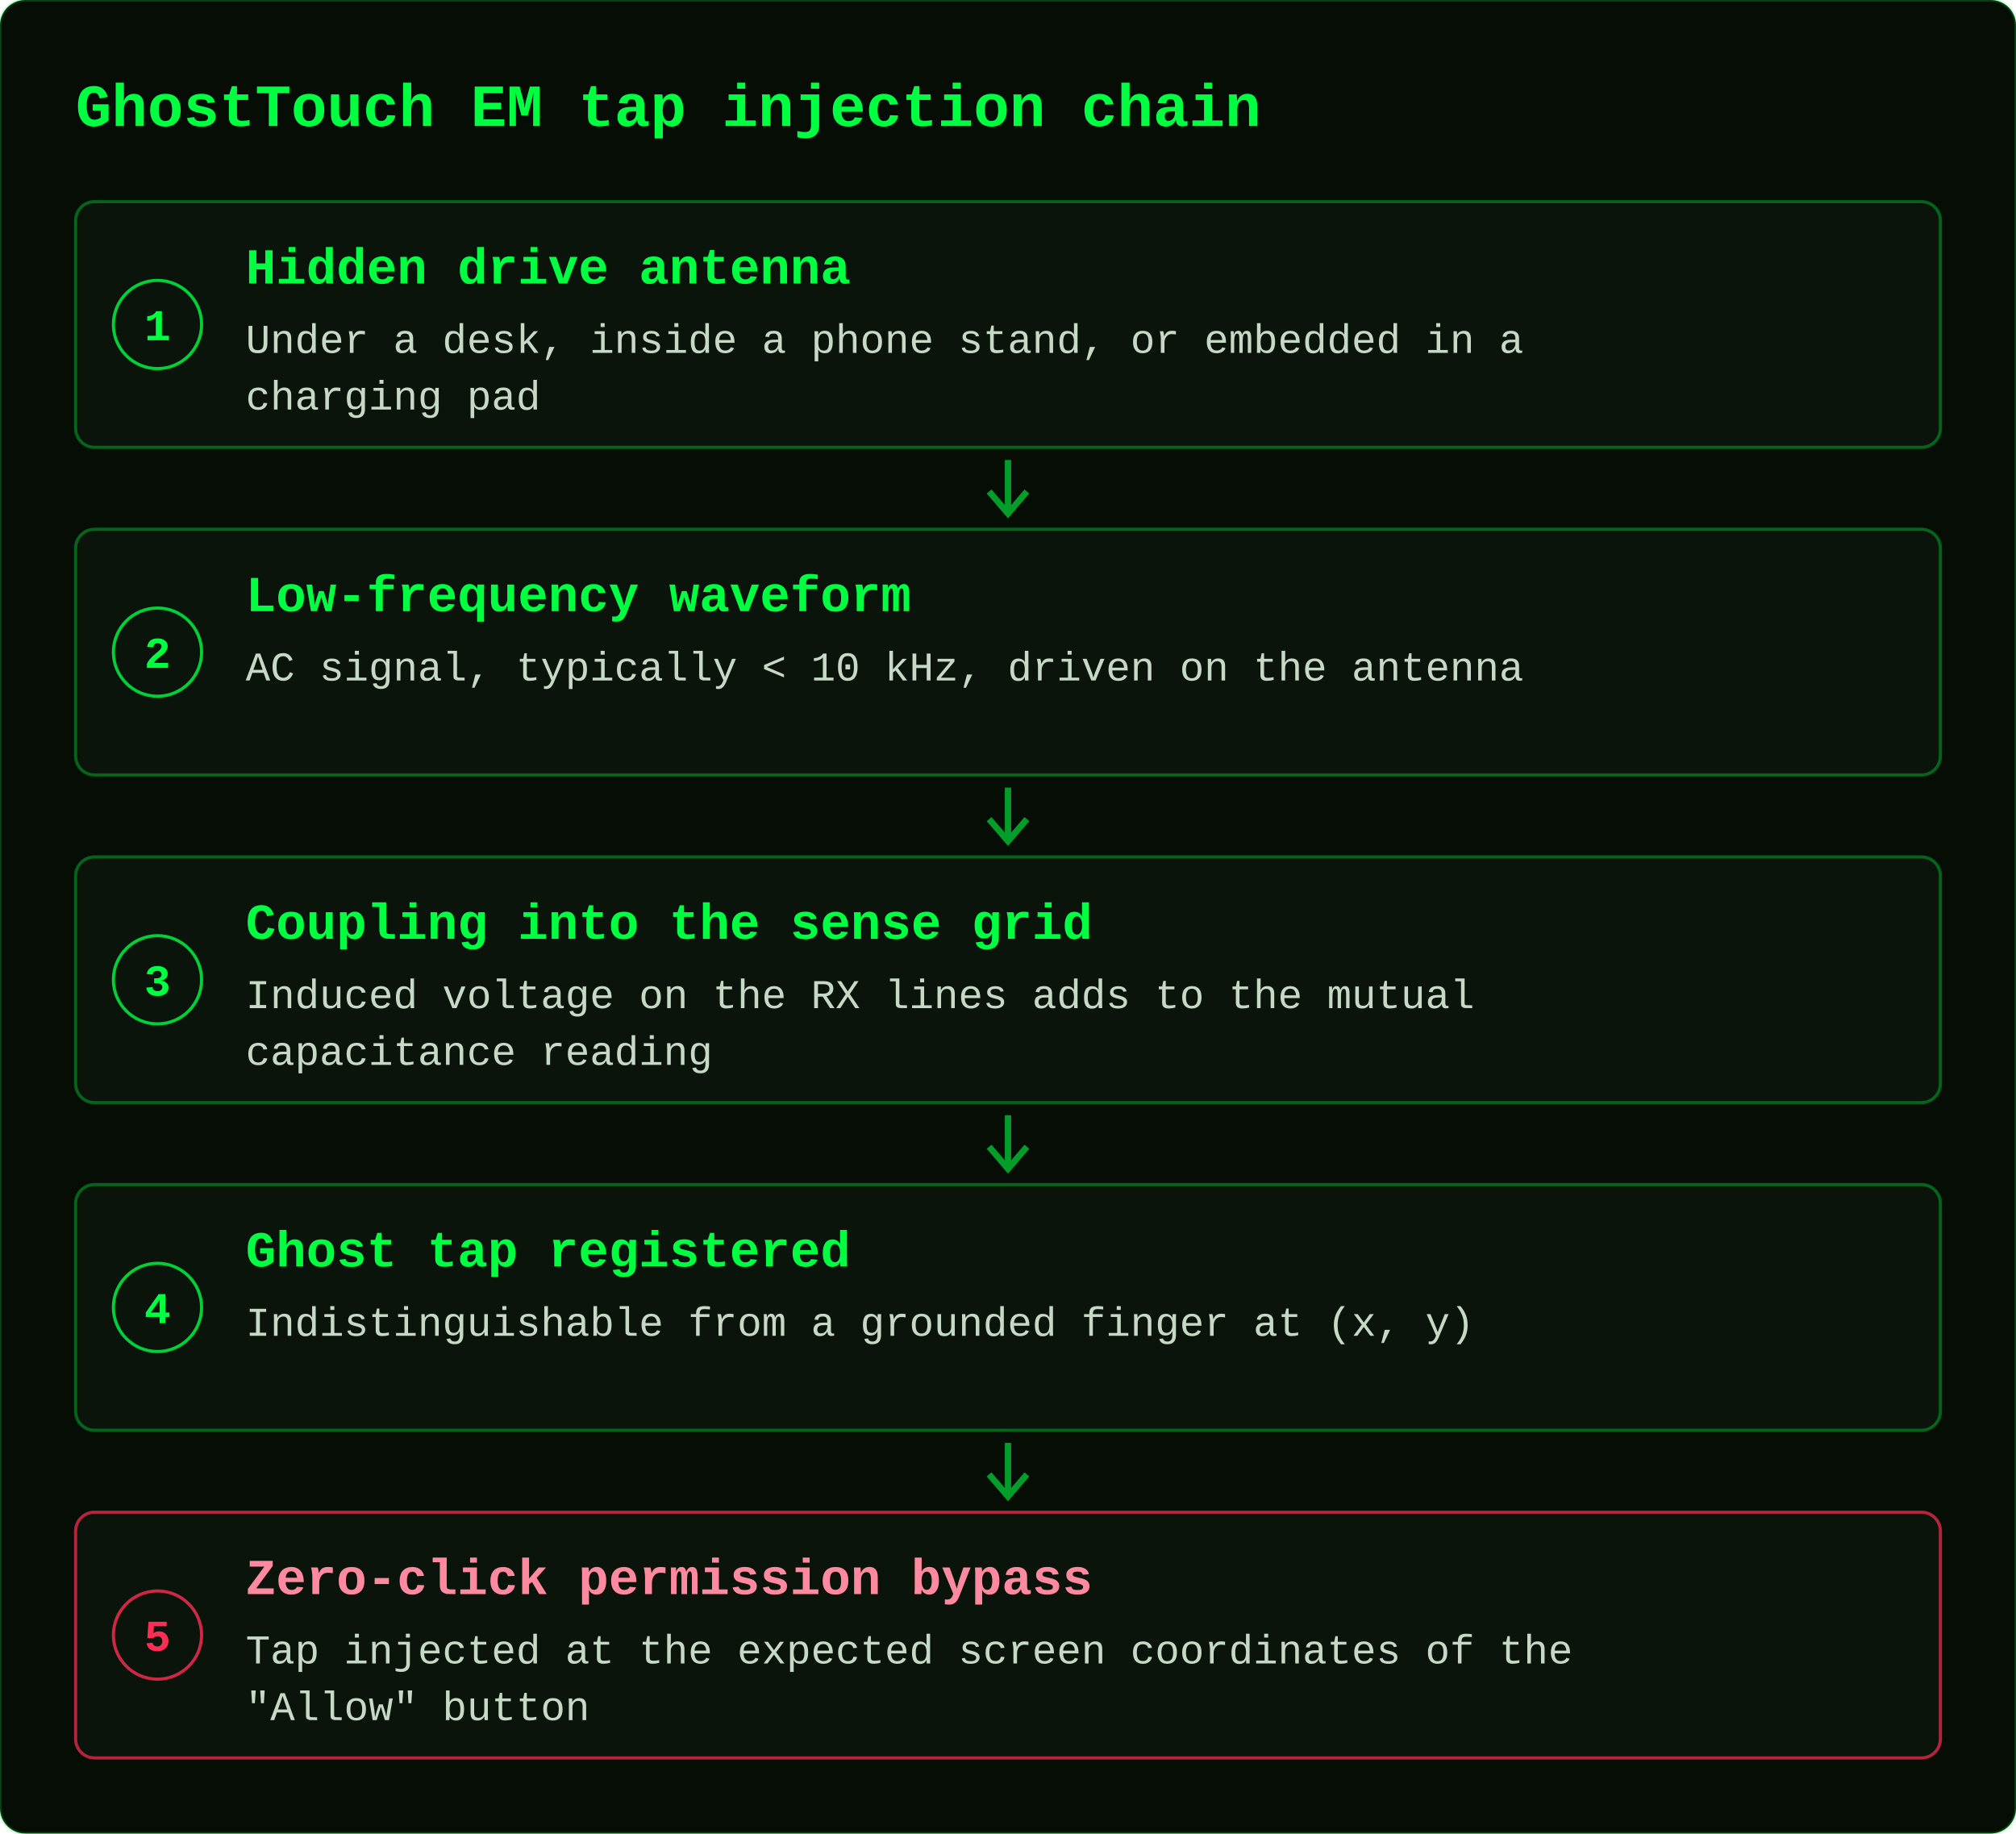
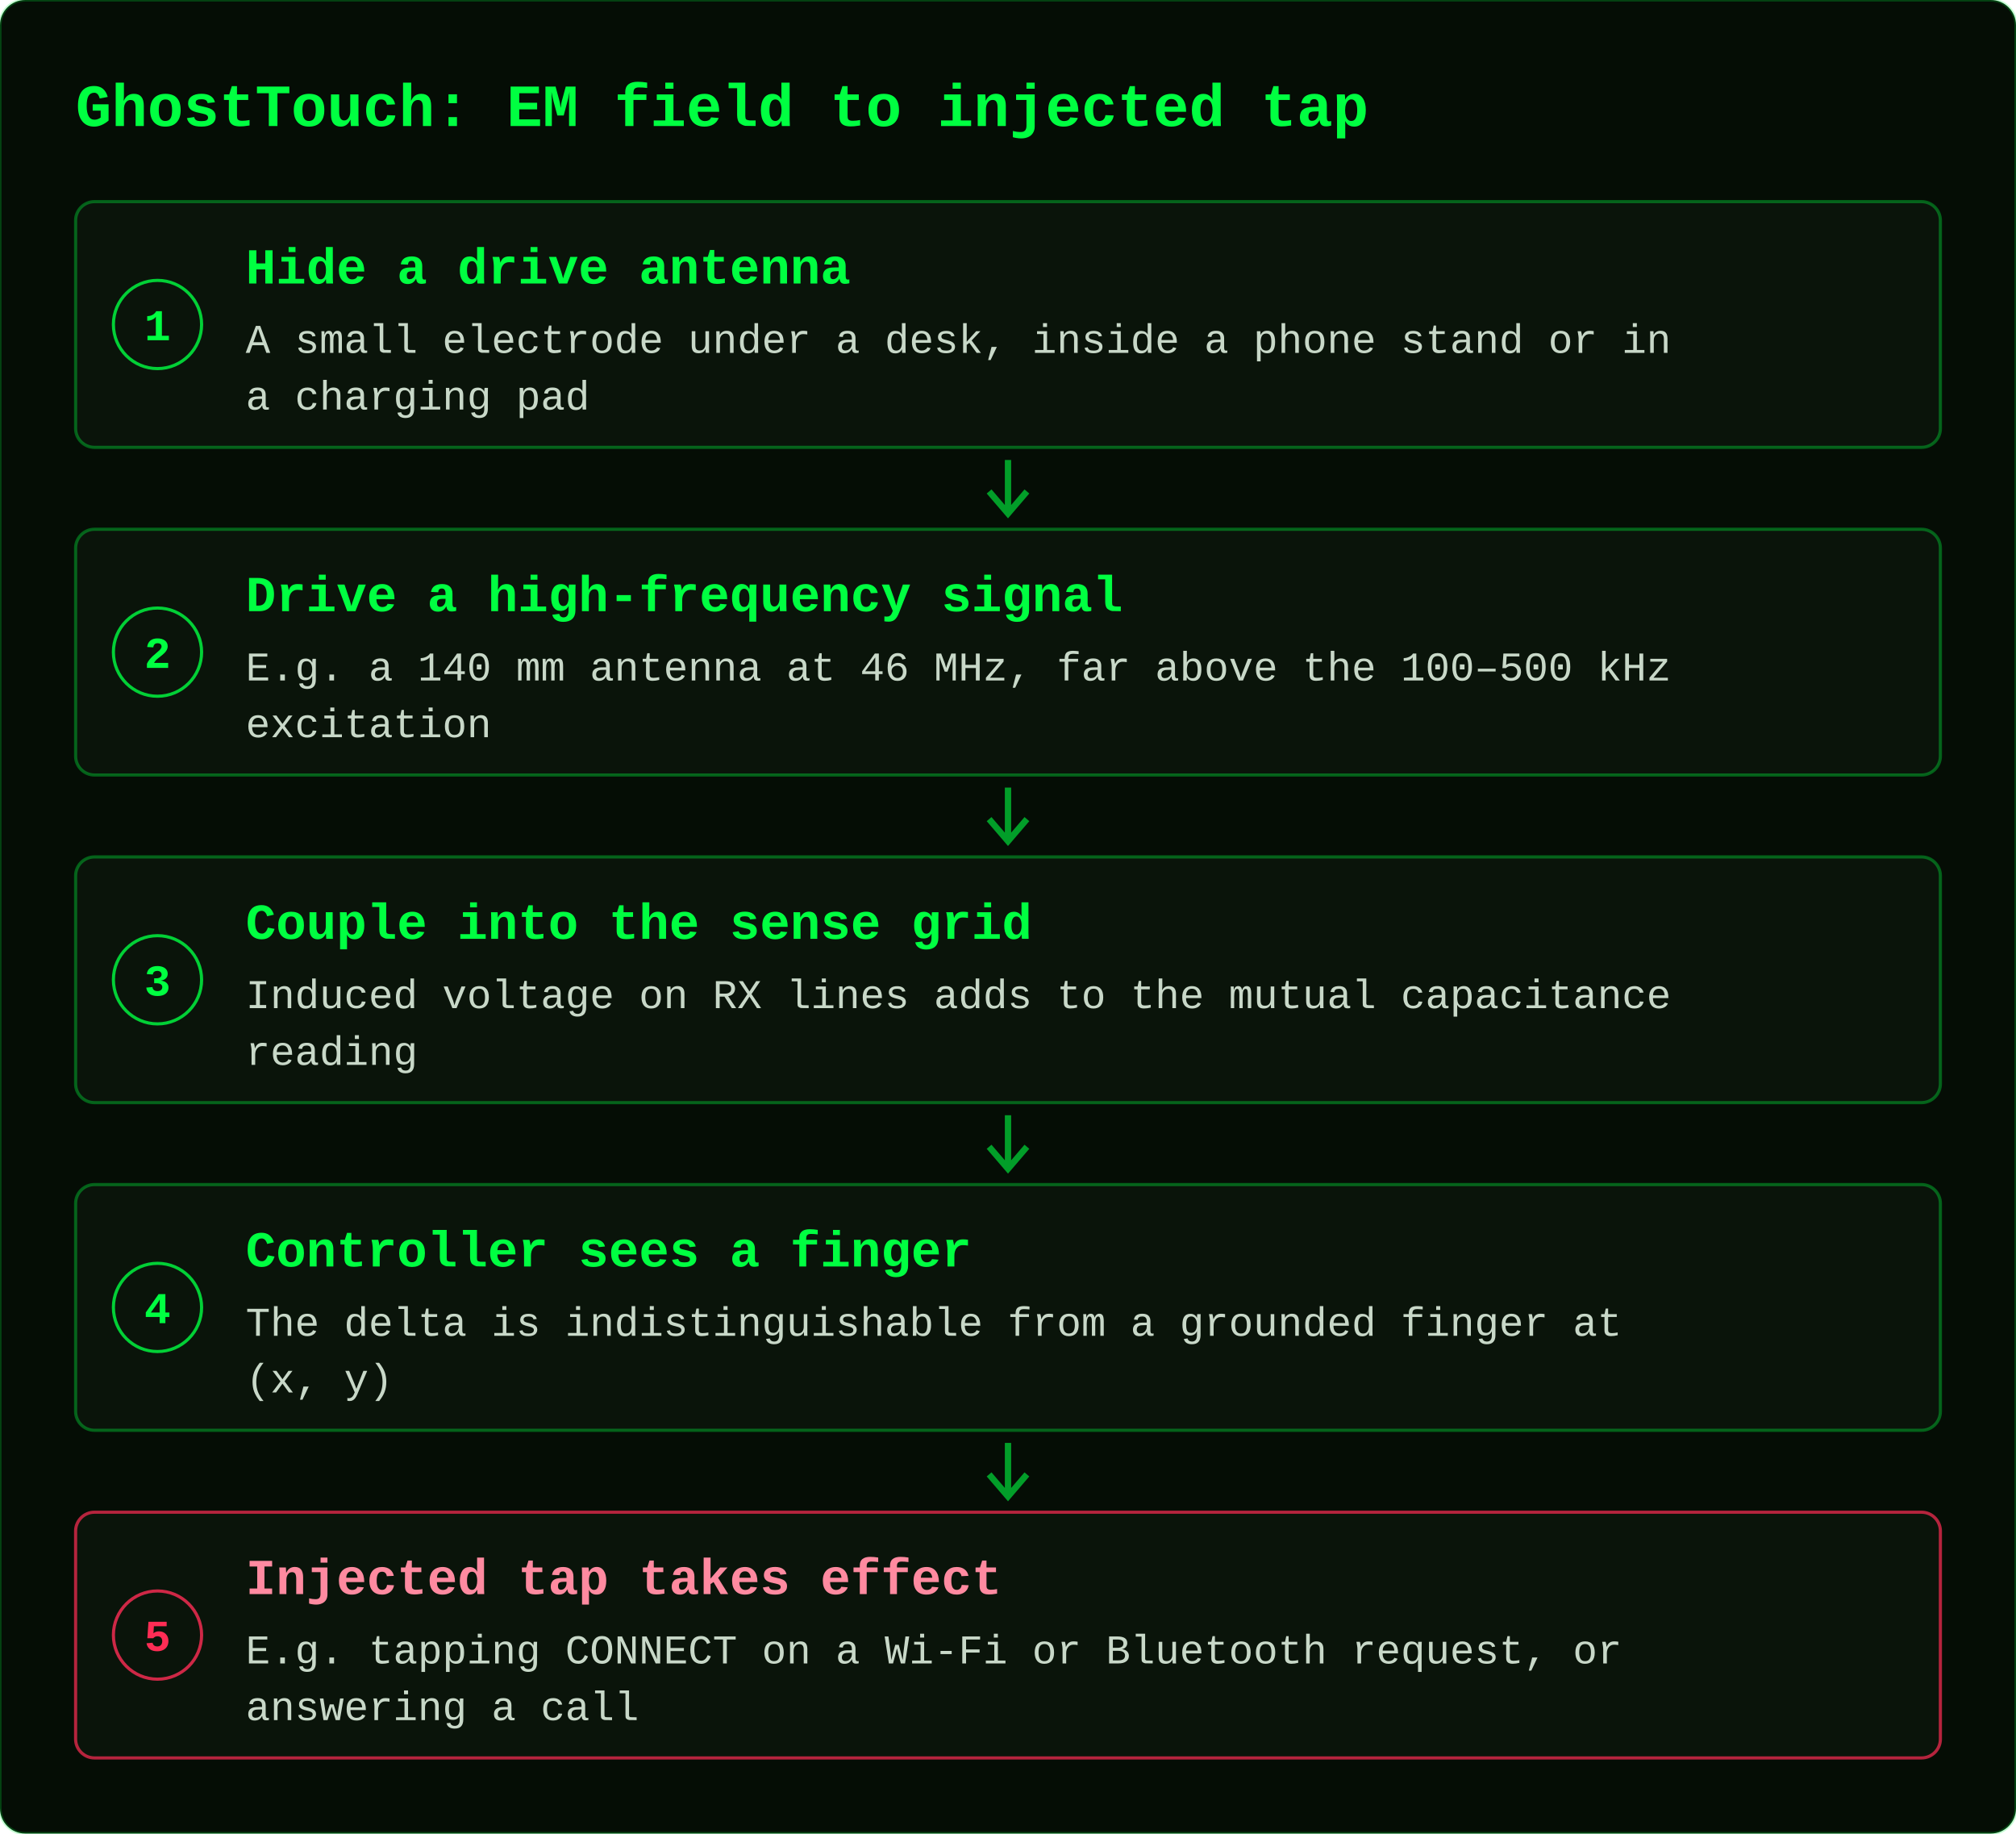
- <svg xmlns="http://www.w3.org/2000/svg" width="640" height="582" viewBox="0 0 640 582" role="img" aria-label="Diagram of the GhostTouch attack, from a hidden antenna coupling into a touchscreen's sense grid to an injected tap on a permission dialog.">
+ <svg xmlns="http://www.w3.org/2000/svg" width="640" height="582" viewBox="0 0 640 582" role="img" aria-label="Five-step diagram of the GhostTouch attack, from a hidden antenna coupling into a touchscreen's sense grid to injected taps on a connection request.">
  <rect width="640" height="582" rx="8" fill="#050d05" stroke="#00ff41" stroke-opacity="0.22" />
  <g font-family="JetBrains Mono, Fira Code, Courier New, monospace">
-     <text x="24" y="40" fill="#00ff41" font-size="19" font-weight="700">GhostTouch EM tap injection chain</text>
+     <text x="24" y="40" fill="#00ff41" font-size="19" font-weight="700">GhostTouch: EM field to injected tap</text>
    <rect x="24" y="64" width="592" height="78" rx="6" fill="#0a140a" stroke="#00ff41" stroke-opacity="0.35" />
    <circle cx="50" cy="103.0" r="14" fill="none" stroke="#00ff41" stroke-opacity="0.8" />
    <text x="50" y="108.0" fill="#00ff41" font-size="14" font-weight="700" text-anchor="middle">1</text>
-     <text x="78" y="90" fill="#00ff41" font-size="16" font-weight="700">Hidden drive antenna</text>
-     <text x="78" y="112" fill="#c8d8c8" font-size="13">Under a desk, inside a phone stand, or embedded in a</text>
-     <text x="78" y="130" fill="#c8d8c8" font-size="13">charging pad</text>
+     <text x="78" y="90" fill="#00ff41" font-size="16" font-weight="700">Hide a drive antenna</text>
+     <text x="78" y="112" fill="#c8d8c8" font-size="13">A small electrode under a desk, inside a phone stand or in</text>
+     <text x="78" y="130" fill="#c8d8c8" font-size="13">a charging pad</text>
    <path d="M320.0 146 V162 M314.0 156 L320.0 163 L326.0 156" stroke="#00ff41" stroke-opacity="0.6" stroke-width="2" fill="none" />
    <rect x="24" y="168" width="592" height="78" rx="6" fill="#0a140a" stroke="#00ff41" stroke-opacity="0.35" />
    <circle cx="50" cy="207.0" r="14" fill="none" stroke="#00ff41" stroke-opacity="0.8" />
    <text x="50" y="212.0" fill="#00ff41" font-size="14" font-weight="700" text-anchor="middle">2</text>
-     <text x="78" y="194" fill="#00ff41" font-size="16" font-weight="700">Low-frequency waveform</text>
-     <text x="78" y="216" fill="#c8d8c8" font-size="13">AC signal, typically &lt; 10 kHz, driven on the antenna</text>
+     <text x="78" y="194" fill="#00ff41" font-size="16" font-weight="700">Drive a high-frequency signal</text>
+     <text x="78" y="216" fill="#c8d8c8" font-size="13">E.g. a 140 mm antenna at 46 MHz, far above the 100–500 kHz</text>
+     <text x="78" y="234" fill="#c8d8c8" font-size="13">excitation</text>
    <path d="M320.0 250 V266 M314.0 260 L320.0 267 L326.0 260" stroke="#00ff41" stroke-opacity="0.6" stroke-width="2" fill="none" />
    <rect x="24" y="272" width="592" height="78" rx="6" fill="#0a140a" stroke="#00ff41" stroke-opacity="0.35" />
    <circle cx="50" cy="311.0" r="14" fill="none" stroke="#00ff41" stroke-opacity="0.8" />
    <text x="50" y="316.0" fill="#00ff41" font-size="14" font-weight="700" text-anchor="middle">3</text>
-     <text x="78" y="298" fill="#00ff41" font-size="16" font-weight="700">Coupling into the sense grid</text>
-     <text x="78" y="320" fill="#c8d8c8" font-size="13">Induced voltage on the RX lines adds to the mutual</text>
-     <text x="78" y="338" fill="#c8d8c8" font-size="13">capacitance reading</text>
+     <text x="78" y="298" fill="#00ff41" font-size="16" font-weight="700">Couple into the sense grid</text>
+     <text x="78" y="320" fill="#c8d8c8" font-size="13">Induced voltage on RX lines adds to the mutual capacitance</text>
+     <text x="78" y="338" fill="#c8d8c8" font-size="13">reading</text>
    <path d="M320.0 354 V370 M314.0 364 L320.0 371 L326.0 364" stroke="#00ff41" stroke-opacity="0.6" stroke-width="2" fill="none" />
    <rect x="24" y="376" width="592" height="78" rx="6" fill="#0a140a" stroke="#00ff41" stroke-opacity="0.35" />
    <circle cx="50" cy="415.0" r="14" fill="none" stroke="#00ff41" stroke-opacity="0.8" />
    <text x="50" y="420.0" fill="#00ff41" font-size="14" font-weight="700" text-anchor="middle">4</text>
-     <text x="78" y="402" fill="#00ff41" font-size="16" font-weight="700">Ghost tap registered</text>
-     <text x="78" y="424" fill="#c8d8c8" font-size="13">Indistinguishable from a grounded finger at (x, y)</text>
+     <text x="78" y="402" fill="#00ff41" font-size="16" font-weight="700">Controller sees a finger</text>
+     <text x="78" y="424" fill="#c8d8c8" font-size="13">The delta is indistinguishable from a grounded finger at</text>
+     <text x="78" y="442" fill="#c8d8c8" font-size="13">(x, y)</text>
    <path d="M320.0 458 V474 M314.0 468 L320.0 475 L326.0 468" stroke="#00ff41" stroke-opacity="0.6" stroke-width="2" fill="none" />
    <rect x="24" y="480" width="592" height="78" rx="6" fill="#0a140a" stroke="#ff2d55" stroke-opacity="0.7" />
    <circle cx="50" cy="519.0" r="14" fill="none" stroke="#ff2d55" stroke-opacity="0.8" />
    <text x="50" y="524.0" fill="#ff2d55" font-size="14" font-weight="700" text-anchor="middle">5</text>
-     <text x="78" y="506" fill="#ff8aa0" font-size="16" font-weight="700">Zero-click permission bypass</text>
-     <text x="78" y="528" fill="#c8d8c8" font-size="13">Tap injected at the expected screen coordinates of the</text>
-     <text x="78" y="546" fill="#c8d8c8" font-size="13">"Allow" button</text>
+     <text x="78" y="506" fill="#ff8aa0" font-size="16" font-weight="700">Injected tap takes effect</text>
+     <text x="78" y="528" fill="#c8d8c8" font-size="13">E.g. tapping CONNECT on a Wi-Fi or Bluetooth request, or</text>
+     <text x="78" y="546" fill="#c8d8c8" font-size="13">answering a call</text>
  </g>
</svg>
